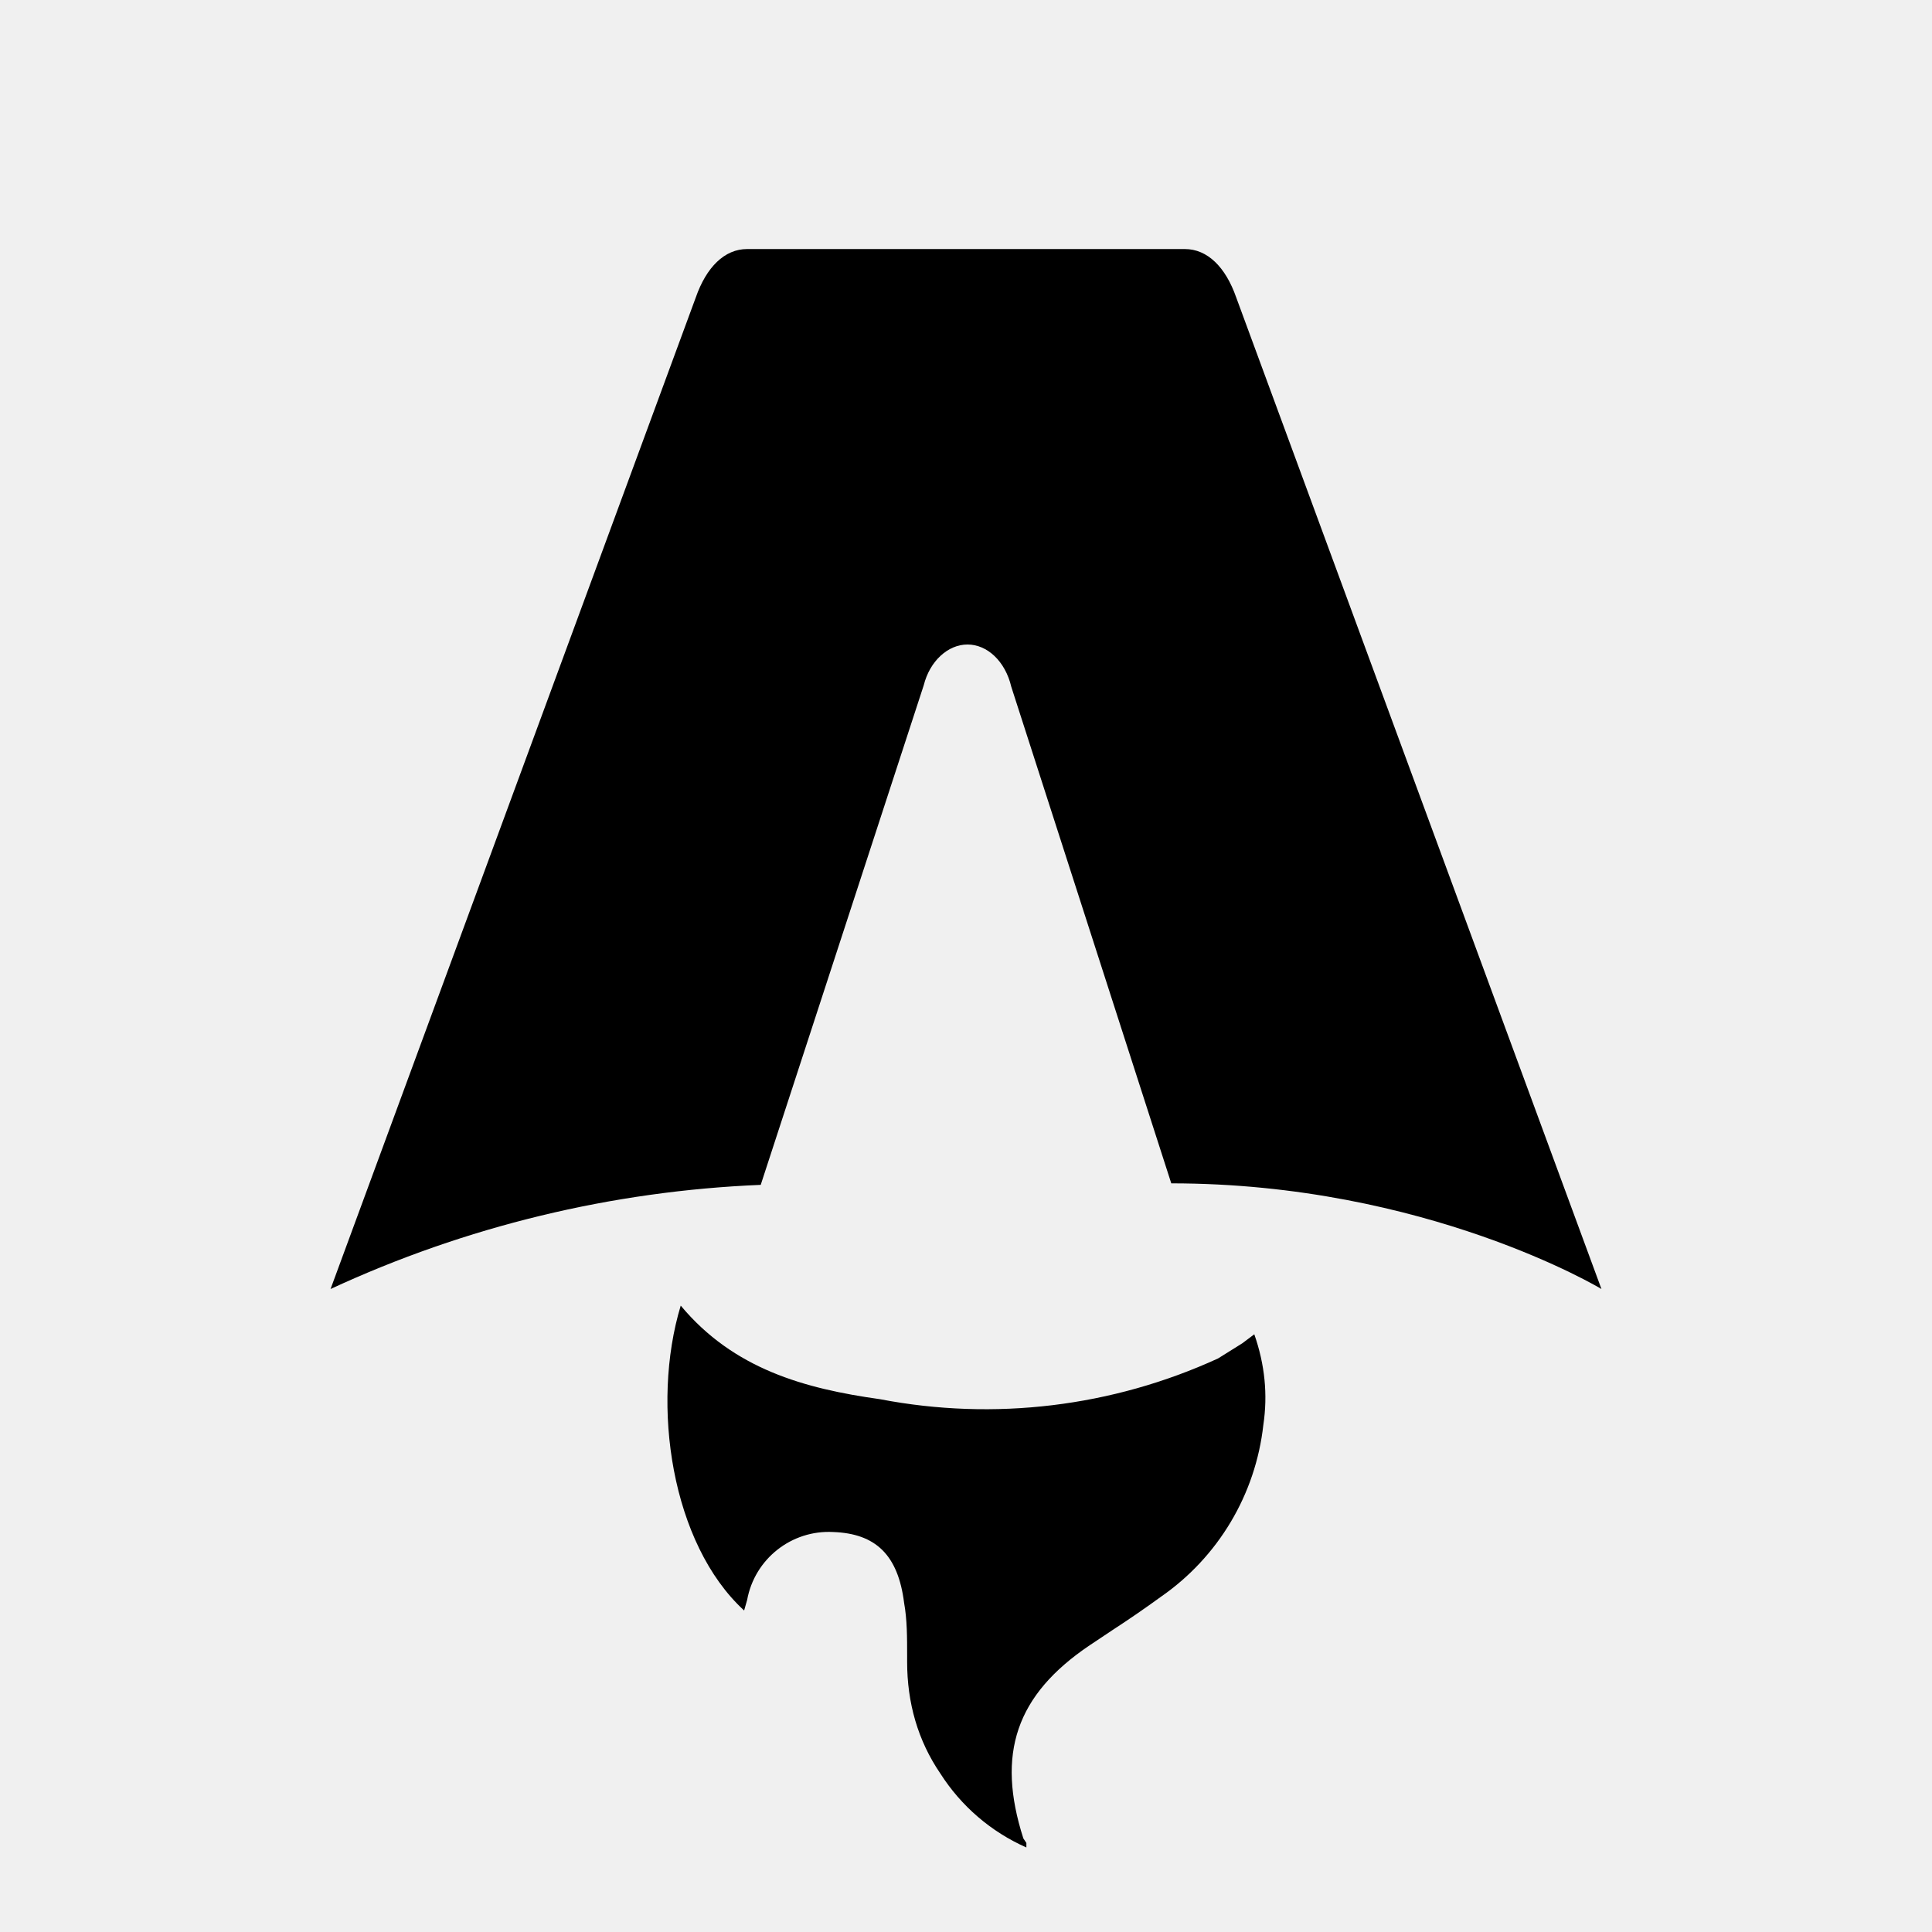
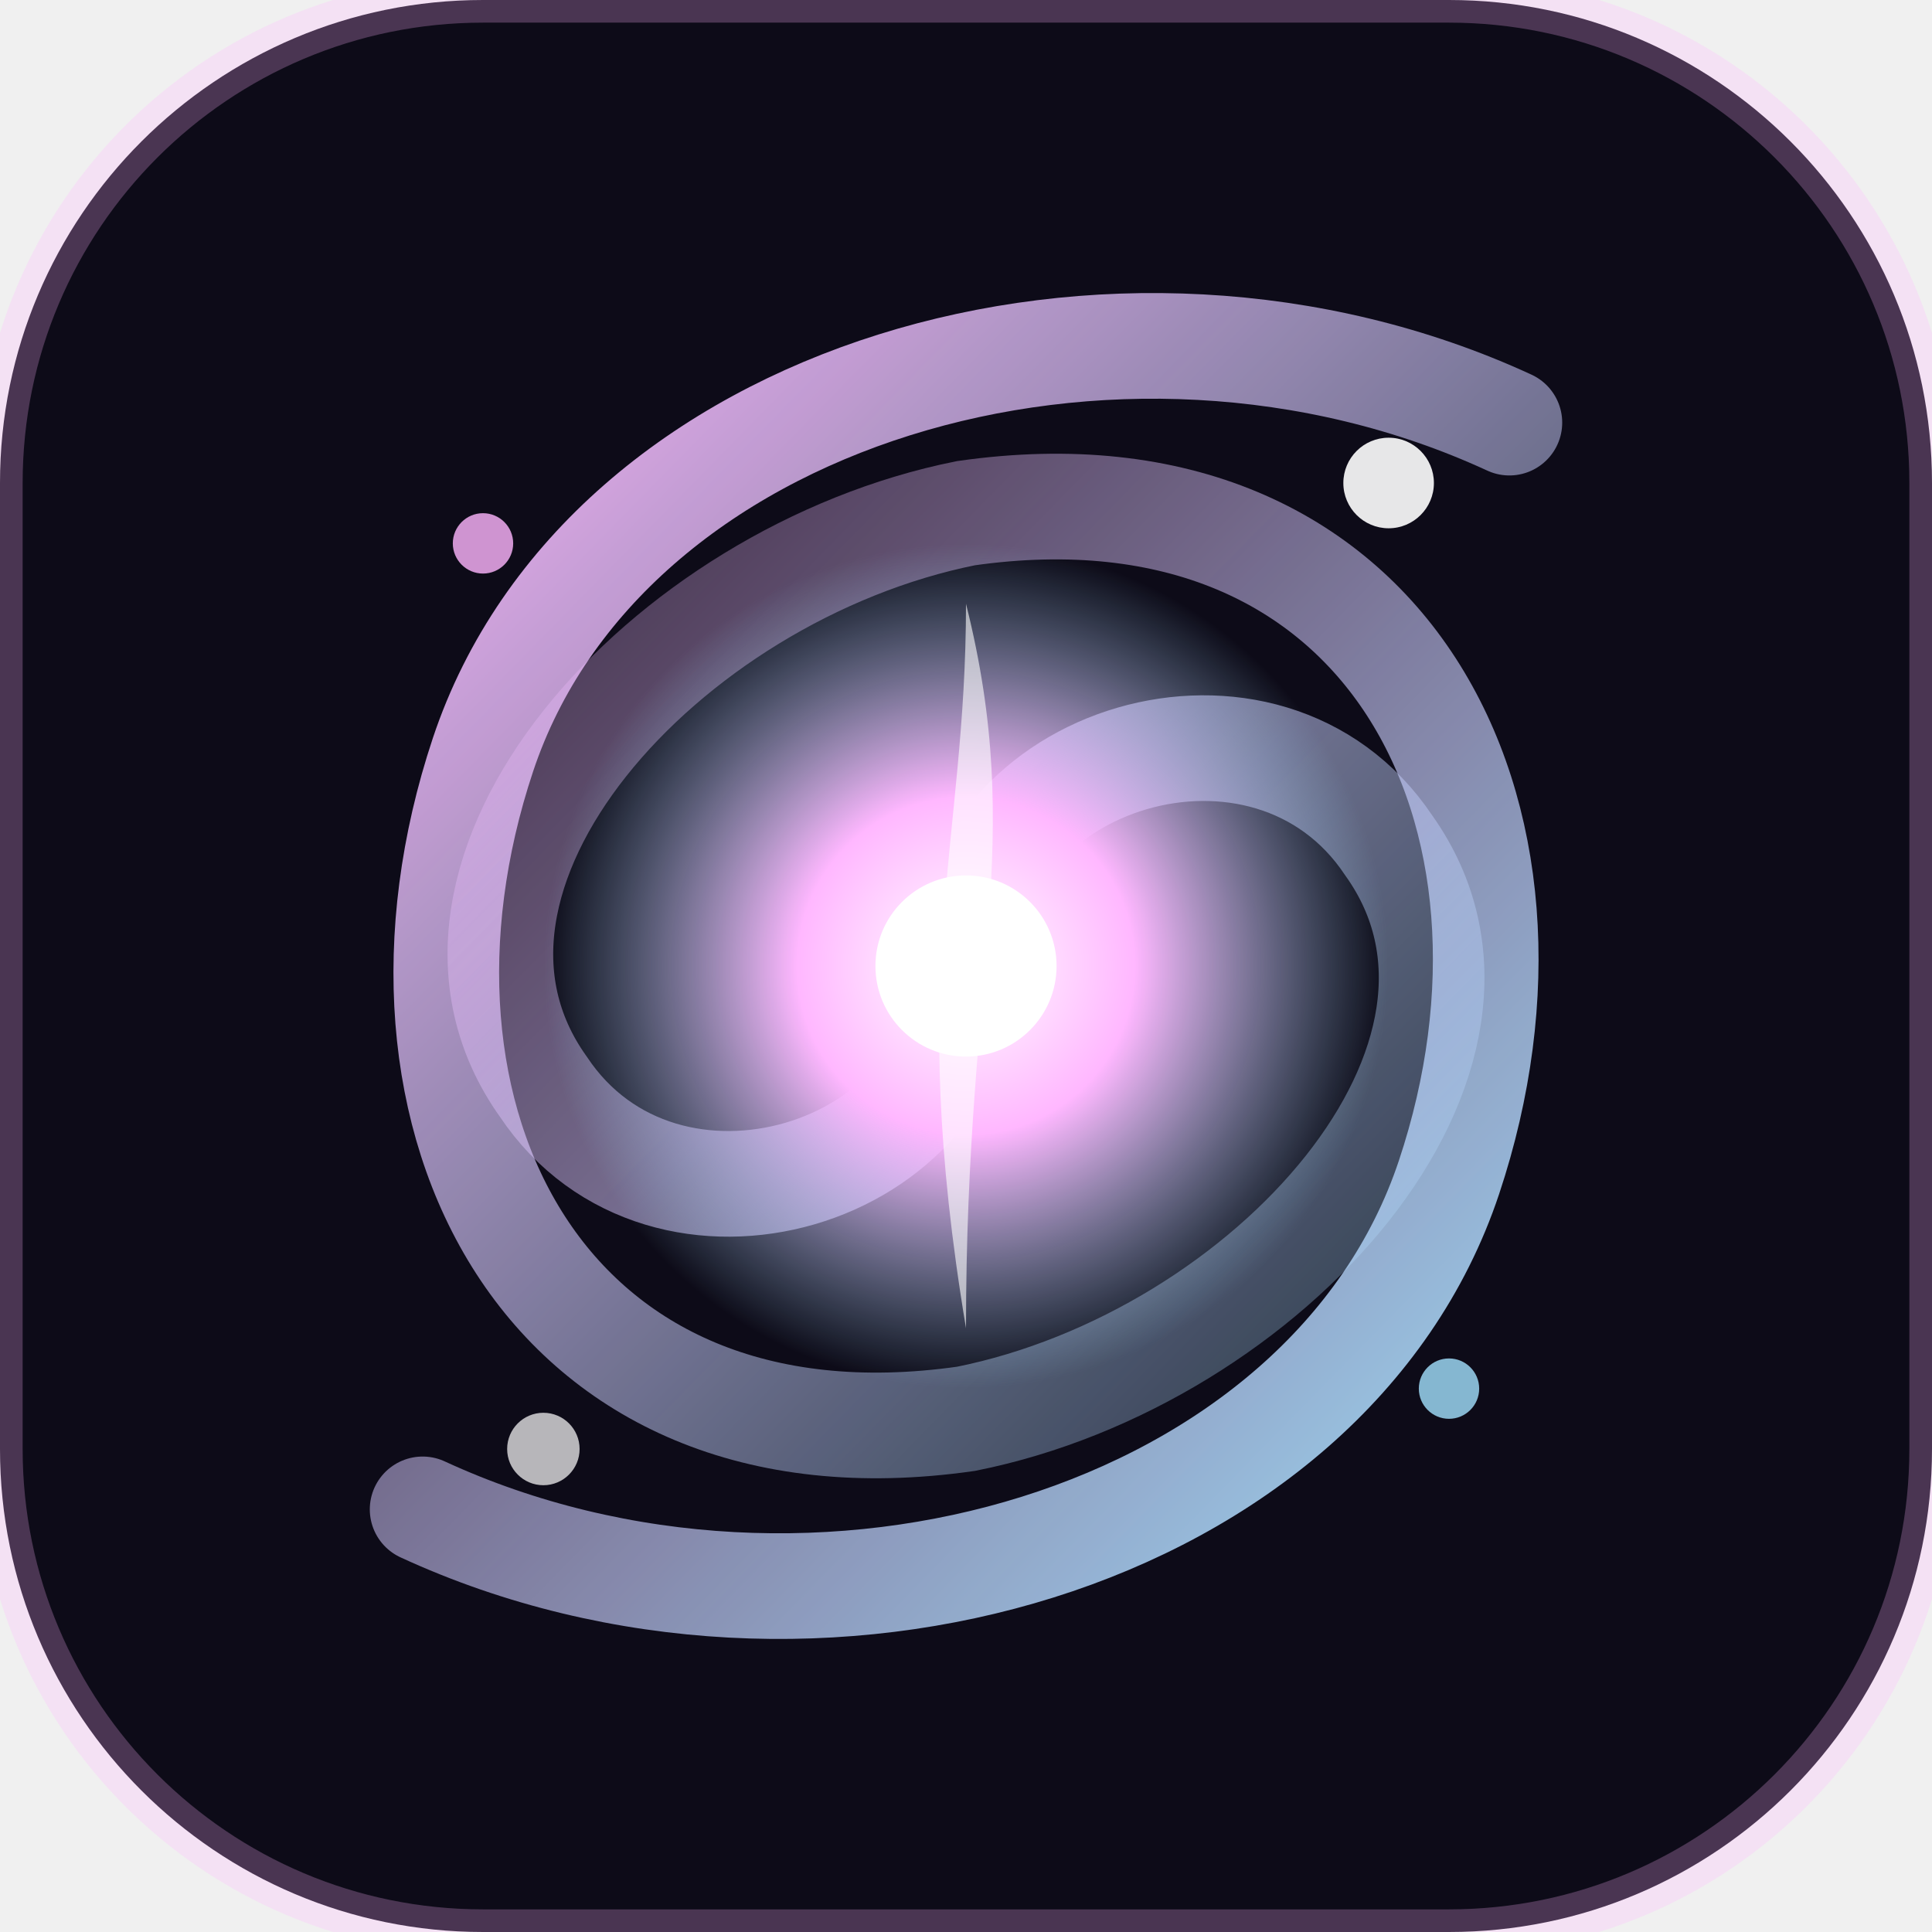
- <svg xmlns="http://www.w3.org/2000/svg" fill="none" viewBox="0 0 128 128">
-   <path d="M50.4 78.5a75.1 75.1 0 0 0-28.5 6.9l24.2-65.7c.7-2 1.9-3.2 3.4-3.2h29c1.5 0 2.7 1.2 3.4 3.2l24.2 65.7s-11.6-7-28.5-7L67 45.5c-.4-1.7-1.6-2.8-2.9-2.8-1.3 0-2.5 1.1-2.9 2.7L50.4 78.5Zm-1.1 28.2Zm-4.2-20.2c-2 6.6-.6 15.8 4.2 20.2a17.5 17.5 0 0 1 .2-.7 5.5 5.5 0 0 1 5.7-4.5c2.8.1 4.3 1.5 4.7 4.7.2 1.1.2 2.3.2 3.5v.4c0 2.7.7 5.2 2.2 7.4a13 13 0 0 0 5.7 4.9v-.3l-.2-.3c-1.8-5.6-.5-9.5 4.4-12.8l1.5-1a73 73 0 0 0 3.2-2.2 16 16 0 0 0 6.8-11.4c.3-2 .1-4-.6-6l-.8.6-1.6 1a37 37 0 0 1-22.4 2.7c-5-.7-9.7-2-13.2-6.2Z" />
-   <style>
-         path { fill: #000; }
-         @media (prefers-color-scheme: dark) {
-             path { fill: #FFF; }
-         }
-     </style>
+ <svg xmlns="http://www.w3.org/2000/svg" viewBox="0 0 64 64" width="100%" height="100%">
+   <defs>
+     <radialGradient id="galaxy-core" cx="50%" cy="50%" r="50%">
+       <stop offset="0%" stop-color="#ffffff" />
+       <stop offset="40%" stop-color="#ffb7ff" />
+       <stop offset="100%" stop-color="#a3e2ff" stop-opacity="0" />
+     </radialGradient>
+     <linearGradient id="arm-grad-1" x1="0%" y1="0%" x2="100%" y2="100%">
+       <stop offset="0%" stop-color="#ffb7ff" />
+       <stop offset="100%" stop-color="#a3e2ff" stop-opacity="0.2" />
+     </linearGradient>
+     <linearGradient id="arm-grad-2" x1="100%" y1="100%" x2="0%" y2="0%">
+       <stop offset="0%" stop-color="#a3e2ff" />
+       <stop offset="100%" stop-color="#ffb7ff" stop-opacity="0.2" />
+     </linearGradient>
+   </defs>
+   <rect width="64" height="64" rx="16" fill="#0d0b18" />
+   <rect width="64" height="64" rx="16" fill="none" stroke="rgba(255,183,255,0.25)" stroke-width="1.5" />
+   <g stroke-linecap="round" fill="none">
+     <path d="M 32 32 C 32 25, 42 22, 46 28 C 51 35, 42 45, 32 47 C 18 49, 12 37, 16 25 C 20 13, 37 8, 50 14" stroke="url(#arm-grad-1)" stroke-width="3.5" opacity="0.95" />
+     <path d="M 32 32 C 32 39, 22 42, 18 36 C 13 29, 22 19, 32 17 C 46 15, 52 27, 48 39 C 44 51, 27 56, 14 50" stroke="url(#arm-grad-2)" stroke-width="3.5" opacity="0.95" />
+   </g>
+   <circle cx="32" cy="32" r="14" fill="url(#galaxy-core)" />
+   <circle cx="32" cy="32" r="3" fill="#ffffff" />
+   <circle cx="16" cy="18" r="1" fill="#ffb7ff" opacity="0.8" />
+   <circle cx="48" cy="46" r="1" fill="#a3e2ff" opacity="0.8" />
+   <circle cx="46" cy="16" r="1.5" fill="#ffffff" opacity="0.9" />
+   <circle cx="18" cy="48" r="1.2" fill="#ffffff" opacity="0.7" />
+   <path d="M32 20 C32 28, 30 32, 32 44 C32 32, 34 28, 32 20 Z" fill="#ffffff" opacity="0.6" />
</svg>
